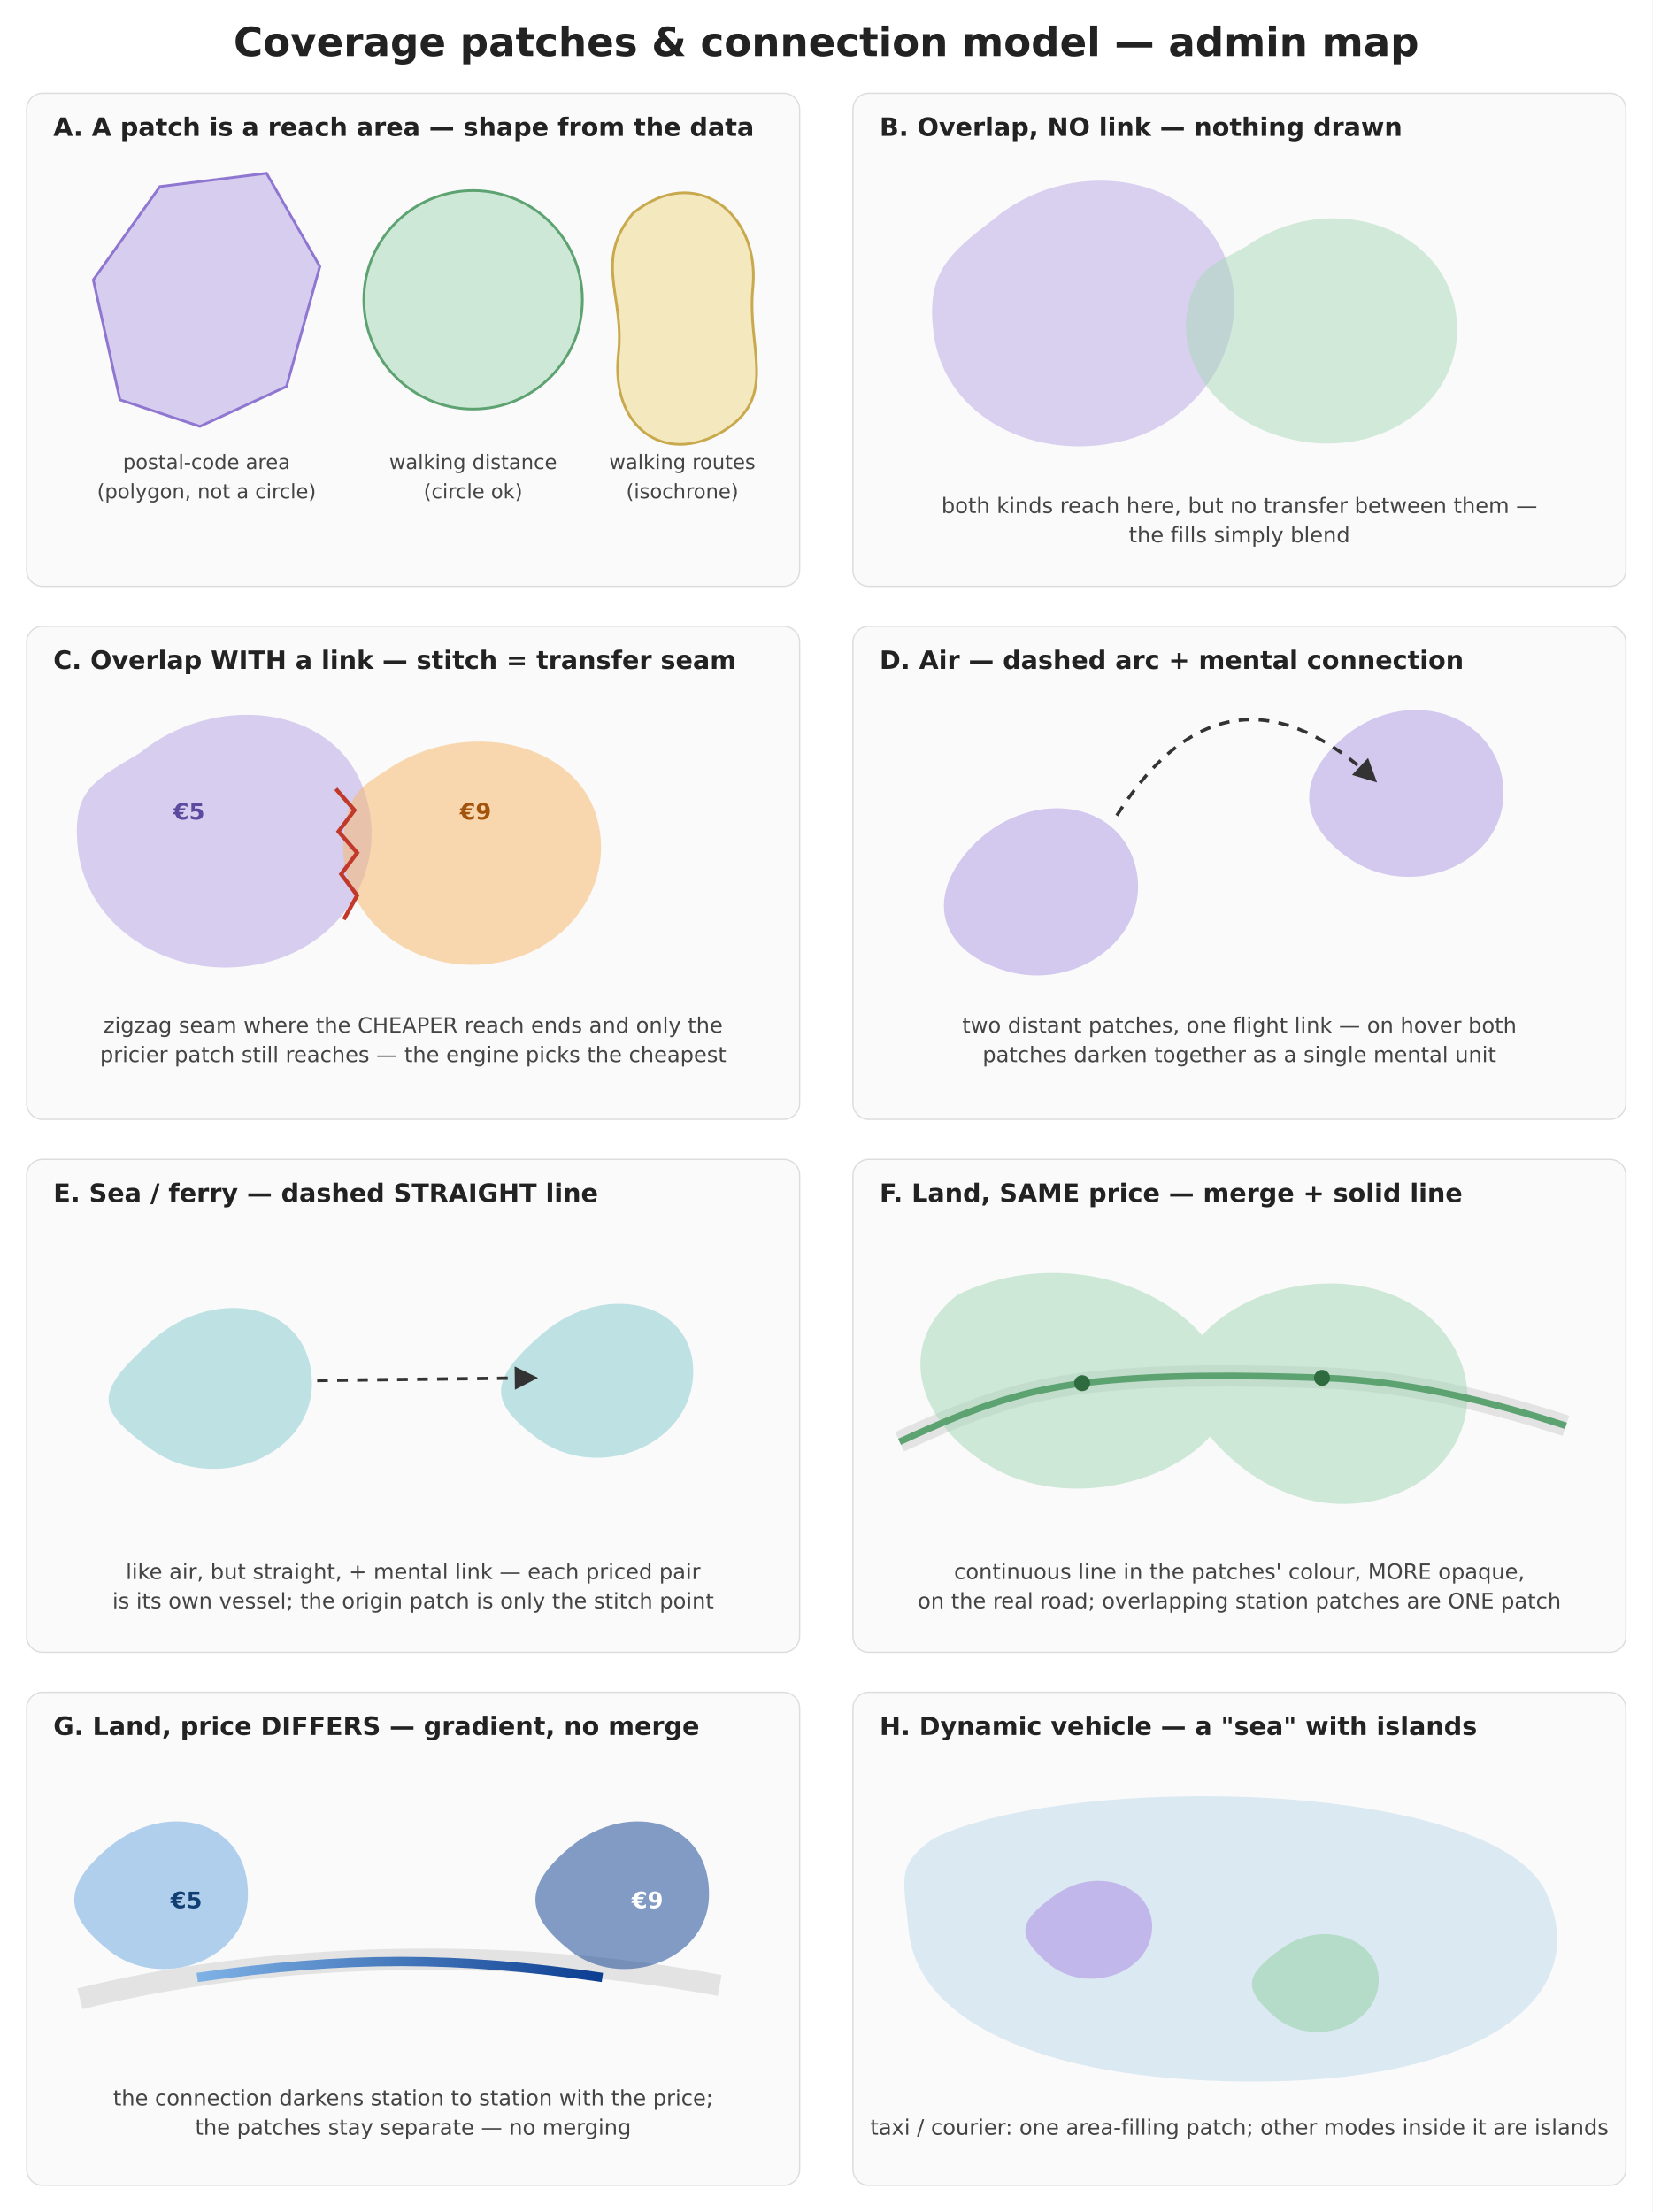
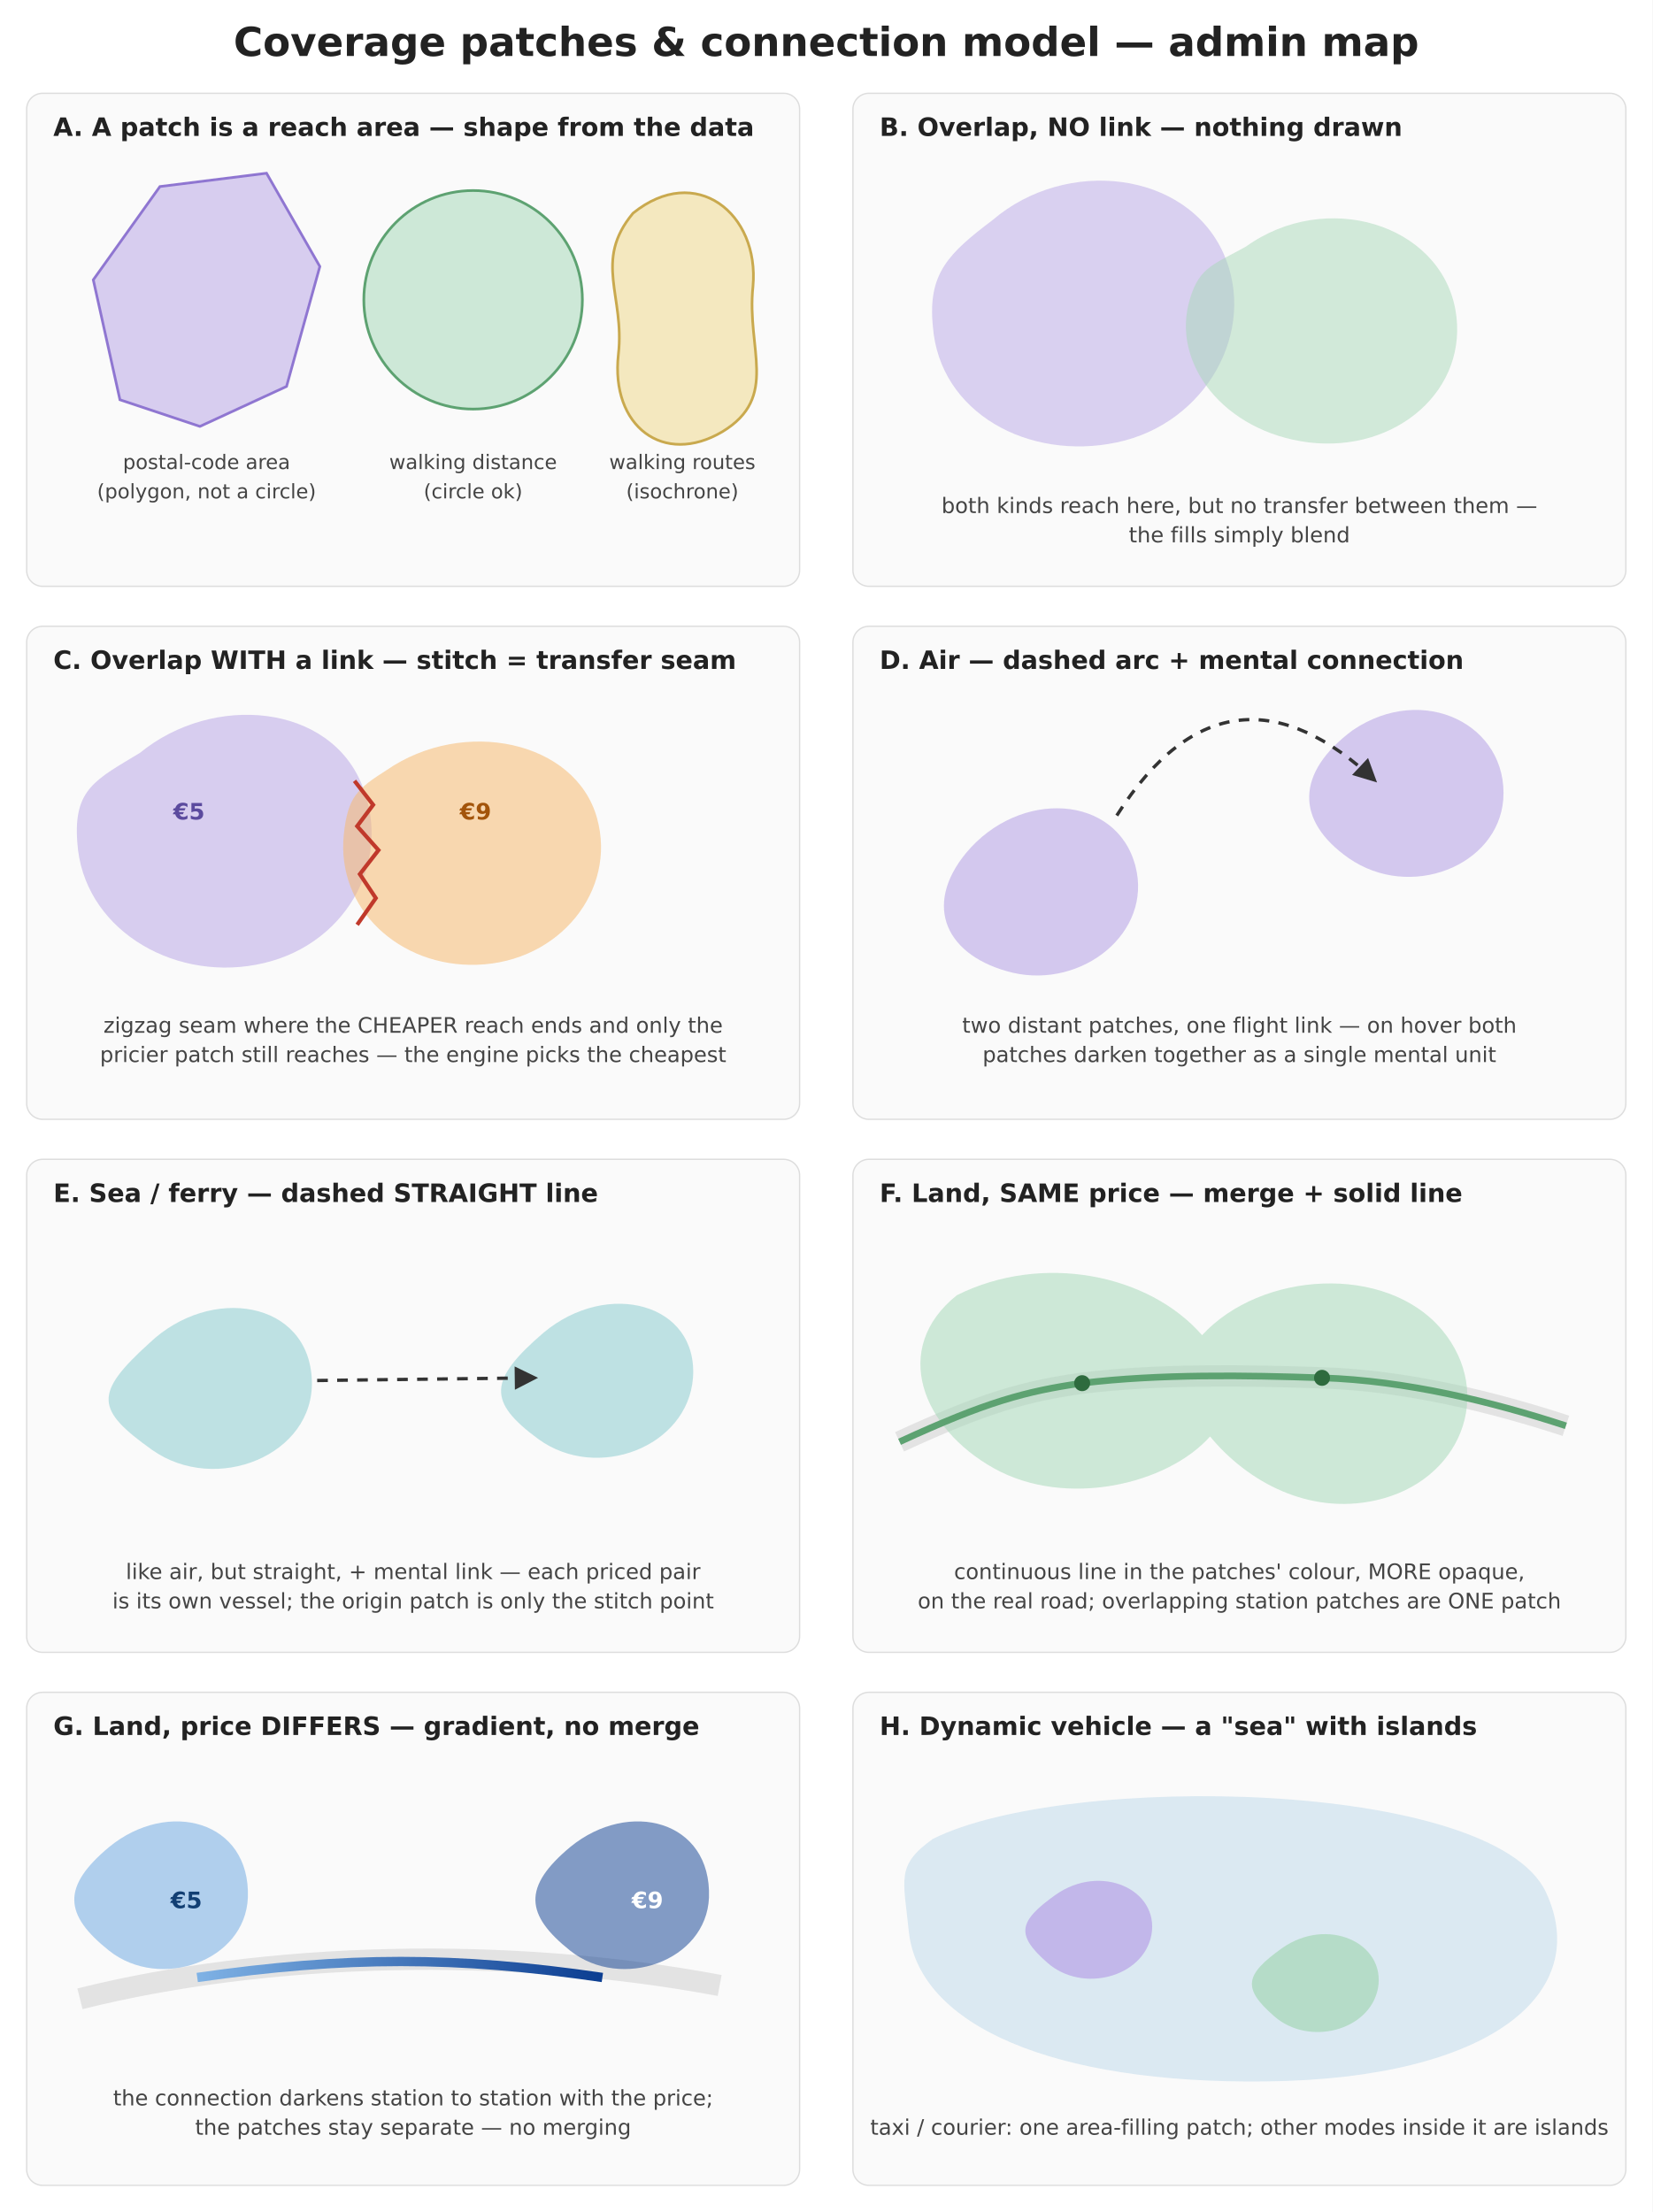
<svg xmlns="http://www.w3.org/2000/svg" width="1240" height="1660" viewBox="0 0 1240 1660" font-family="DejaVu Sans, Arial, sans-serif">
  <defs>
    <marker id="arr" viewBox="0 0 10 10" refX="9" refY="5" markerWidth="7" markerHeight="7" orient="auto-start-reverse">
      <path d="M0,0 L10,5 L0,10 z" fill="#333" />
    </marker>
    <linearGradient id="priceGrad" x1="0" y1="0" x2="1" y2="0">
      <stop offset="0" stop-color="#7fb2e5" />
      <stop offset="1" stop-color="#0b3d91" />
    </linearGradient>
  </defs>
  <rect x="0" y="0" width="1240" height="1660" fill="#ffffff" />
  <text x="620" y="42" font-size="30" font-weight="bold" text-anchor="middle" fill="#222">Coverage patches &amp; connection model — admin map</text>
  <g>
    <rect x="20" y="70" width="580" height="370" rx="12" fill="#fafafa" stroke="#ddd" />
    <text x="40" y="102" font-size="19" font-weight="bold" fill="#222">A. A patch is a reach area — shape from the data</text>
    <polygon points="90,300 70,210 120,140 200,130 240,200 215,290 150,320" fill="#b9a7e6" fill-opacity="0.55" stroke="#8f76d1" stroke-width="2" />
    <text x="155" y="352" font-size="15" text-anchor="middle" fill="#444">postal-code area</text>
    <text x="155" y="374" font-size="15" text-anchor="middle" fill="#444">(polygon, not a circle)</text>
    <circle cx="355" cy="225" r="82" fill="#a8d8b9" fill-opacity="0.55" stroke="#5da271" stroke-width="2" />
    <text x="355" y="352" font-size="15" text-anchor="middle" fill="#444">walking distance</text>
    <text x="355" y="374" font-size="15" text-anchor="middle" fill="#444">(circle ok)</text>
    <path d="M475,160 C522,122 570,160 565,215 C560,262 585,298 542,324 C498,350 458,320 464,266 C469,222 445,196 475,160 Z" fill="#f2dfa0" fill-opacity="0.65" stroke="#c9a94e" stroke-width="2" />
    <text x="512" y="352" font-size="15" text-anchor="middle" fill="#444">walking routes</text>
    <text x="512" y="374" font-size="15" text-anchor="middle" fill="#444">(isochrone)</text>
  </g>
  <g>
    <rect x="640" y="70" width="580" height="370" rx="12" fill="#fafafa" stroke="#ddd" />
    <text x="660" y="102" font-size="19" font-weight="bold" fill="#222">B. Overlap, NO link — nothing drawn</text>
    <path d="M745,165 C800,118 890,128 918,190 C944,248 905,318 838,332 C772,346 705,310 700,245 C696,205 712,190 745,165 Z" fill="#b9a7e6" fill-opacity="0.5" />
    <path d="M935,185 C995,142 1080,168 1092,232 C1103,292 1048,340 982,332 C918,324 878,272 893,224 C900,200 912,198 935,185 Z" fill="#a8d8b9" fill-opacity="0.5" />
    <text x="930" y="385" font-size="16" text-anchor="middle" fill="#444">both kinds reach here, but no transfer between them —</text>
    <text x="930" y="407" font-size="16" text-anchor="middle" fill="#444">the fills simply blend</text>
  </g>
  <g>
    <rect x="20" y="470" width="580" height="370" rx="12" fill="#fafafa" stroke="#ddd" />
    <text x="40" y="502" font-size="19" font-weight="bold" fill="#222">C. Overlap WITH a link — stitch = transfer seam</text>
    <path d="M105,565 C160,520 248,528 272,590 C295,648 258,712 192,724 C128,736 62,696 58,632 C55,592 72,585 105,565 Z" fill="#b9a7e6" fill-opacity="0.55" />
    <path d="M290,578 C348,538 432,556 448,614 C463,668 420,722 358,724 C300,726 252,682 258,626 C261,598 268,592 290,578 Z" fill="#f5b971" fill-opacity="0.55" />
-     <polyline points="252,592 266,608 254,624 268,640 256,656 268,672 258,690" fill="none" stroke="#c0392b" stroke-width="3" />
+     <polyline points="266,586 280,604 268,620 284,638 270,656 282,674 268,694" fill="none" stroke="#c0392b" stroke-width="3" />
    <text x="130" y="615" font-size="17" font-weight="bold" fill="#5b4a9e">€5</text>
    <text x="345" y="615" font-size="17" font-weight="bold" fill="#a3540a">€9</text>
    <text x="310" y="775" font-size="16" text-anchor="middle" fill="#444">zigzag seam where the CHEAPER reach ends and only the</text>
    <text x="310" y="797" font-size="16" text-anchor="middle" fill="#444">pricier patch still reaches — the engine picks the cheapest</text>
  </g>
  <g>
    <rect x="640" y="470" width="580" height="370" rx="12" fill="#fafafa" stroke="#ddd" />
    <text x="660" y="502" font-size="19" font-weight="bold" fill="#222">D. Air — dashed arc + mental connection</text>
    <path d="M725,640 C765,592 838,596 852,650 C865,700 812,742 760,730 C710,718 692,680 725,640 Z" fill="#b9a7e6" fill-opacity="0.6" />
    <path d="M1015,548 C1068,512 1132,544 1128,600 C1124,650 1058,676 1012,644 C972,616 972,580 1015,548 Z" fill="#b9a7e6" fill-opacity="0.6" />
    <path d="M838,612 C895,522 962,520 1032,586" fill="none" stroke="#333" stroke-width="2.5" stroke-dasharray="8 7" marker-end="url(#arr)" />
    <text x="930" y="775" font-size="16" text-anchor="middle" fill="#444">two distant patches, one flight link — on hover both</text>
    <text x="930" y="797" font-size="16" text-anchor="middle" fill="#444">patches darken together as a single mental unit</text>
  </g>
  <g>
    <rect x="20" y="870" width="580" height="370" rx="12" fill="#fafafa" stroke="#ddd" />
    <text x="40" y="902" font-size="19" font-weight="bold" fill="#222">E. Sea / ferry — dashed STRAIGHT line</text>
    <path d="M112,1008 C158,964 232,976 234,1036 C236,1092 162,1122 114,1088 C72,1058 70,1046 112,1008 Z" fill="#9fd4d8" fill-opacity="0.65" />
    <path d="M408,1000 C456,960 524,978 520,1034 C516,1086 448,1112 404,1080 C366,1052 366,1036 408,1000 Z" fill="#9fd4d8" fill-opacity="0.65" />
    <line x1="238" y1="1036" x2="402" y2="1034" stroke="#333" stroke-width="2.5" stroke-dasharray="8 7" marker-end="url(#arr)" />
    <text x="310" y="1185" font-size="16" text-anchor="middle" fill="#444">like air, but straight, + mental link — each priced pair</text>
    <text x="310" y="1207" font-size="16" text-anchor="middle" fill="#444">is its own vessel; the origin patch is only the stitch point</text>
  </g>
  <g>
    <rect x="640" y="870" width="580" height="370" rx="12" fill="#fafafa" stroke="#ddd" />
    <text x="660" y="902" font-size="19" font-weight="bold" fill="#222">F. Land, SAME price — merge + solid line</text>
    <path d="M675,1082 C740,1052 770,1044 812,1038 C870,1031 935,1032 992,1034 C1055,1036 1120,1052 1175,1070" fill="none" stroke="#e3e3e3" stroke-width="16" />
    <path d="M718,972 C782,940 862,956 902,1002 C946,954 1040,948 1082,998 C1122,1046 1096,1112 1032,1126 C982,1137 936,1112 908,1078 C876,1114 800,1132 746,1102 C692,1072 668,1012 718,972 Z" fill="#a8d8b9" fill-opacity="0.55" />
    <path d="M675,1082 C740,1052 770,1044 812,1038 C870,1031 935,1032 992,1034 C1055,1036 1120,1052 1175,1070" fill="none" stroke="#5da271" stroke-width="5" />
    <circle cx="812" cy="1038" r="6" fill="#2e6b3e" />
    <circle cx="992" cy="1034" r="6" fill="#2e6b3e" />
    <text x="930" y="1185" font-size="16" text-anchor="middle" fill="#444">continuous line in the patches' colour, MORE opaque,</text>
    <text x="930" y="1207" font-size="16" text-anchor="middle" fill="#444">on the real road; overlapping station patches are ONE patch</text>
  </g>
  <g>
    <rect x="20" y="1270" width="580" height="370" rx="12" fill="#fafafa" stroke="#ddd" />
    <text x="40" y="1302" font-size="19" font-weight="bold" fill="#222">G. Land, price DIFFERS — gradient, no merge</text>
    <path d="M60,1500 C200,1465 380,1460 540,1490" fill="none" stroke="#e3e3e3" stroke-width="16" />
    <path d="M148,1484 C260,1468 342,1468 452,1484" fill="none" stroke="url(#priceGrad)" stroke-width="7" />
    <path d="M82,1386 C126,1350 188,1366 186,1424 C184,1472 120,1494 82,1464 C48,1437 46,1416 82,1386 Z" fill="#7fb2e5" fill-opacity="0.6" />
    <path d="M428,1386 C472,1350 534,1366 532,1424 C530,1472 466,1494 428,1464 C394,1437 392,1416 428,1386 Z" fill="#0b3d91" fill-opacity="0.5" />
    <text x="128" y="1432" font-size="17" font-weight="bold" fill="#123f73">€5</text>
    <text x="474" y="1432" font-size="17" font-weight="bold" fill="#ffffff">€9</text>
    <text x="310" y="1580" font-size="16" text-anchor="middle" fill="#444">the connection darkens station to station with the price;</text>
    <text x="310" y="1602" font-size="16" text-anchor="middle" fill="#444">the patches stay separate — no merging</text>
  </g>
  <g>
    <rect x="640" y="1270" width="580" height="370" rx="12" fill="#fafafa" stroke="#ddd" />
    <text x="660" y="1302" font-size="19" font-weight="bold" fill="#222">H. Dynamic vehicle — a "sea" with islands</text>
    <path d="M700,1380 C800,1330 1120,1335 1160,1420 C1195,1495 1120,1560 950,1562 C790,1564 690,1520 682,1450 C678,1410 672,1400 700,1380 Z" fill="#bcd9ea" fill-opacity="0.5" />
    <path d="M792,1422 C826,1398 870,1418 864,1452 C858,1484 812,1496 786,1473 C762,1452 764,1442 792,1422 Z" fill="#b9a7e6" fill-opacity="0.75" />
    <path d="M962,1462 C996,1438 1040,1458 1034,1492 C1028,1524 982,1536 956,1513 C932,1492 934,1482 962,1462 Z" fill="#a8d8b9" fill-opacity="0.75" />
    <text x="930" y="1602" font-size="16" text-anchor="middle" fill="#444">taxi / courier: one area-filling patch; other modes inside it are islands</text>
  </g>
</svg>
